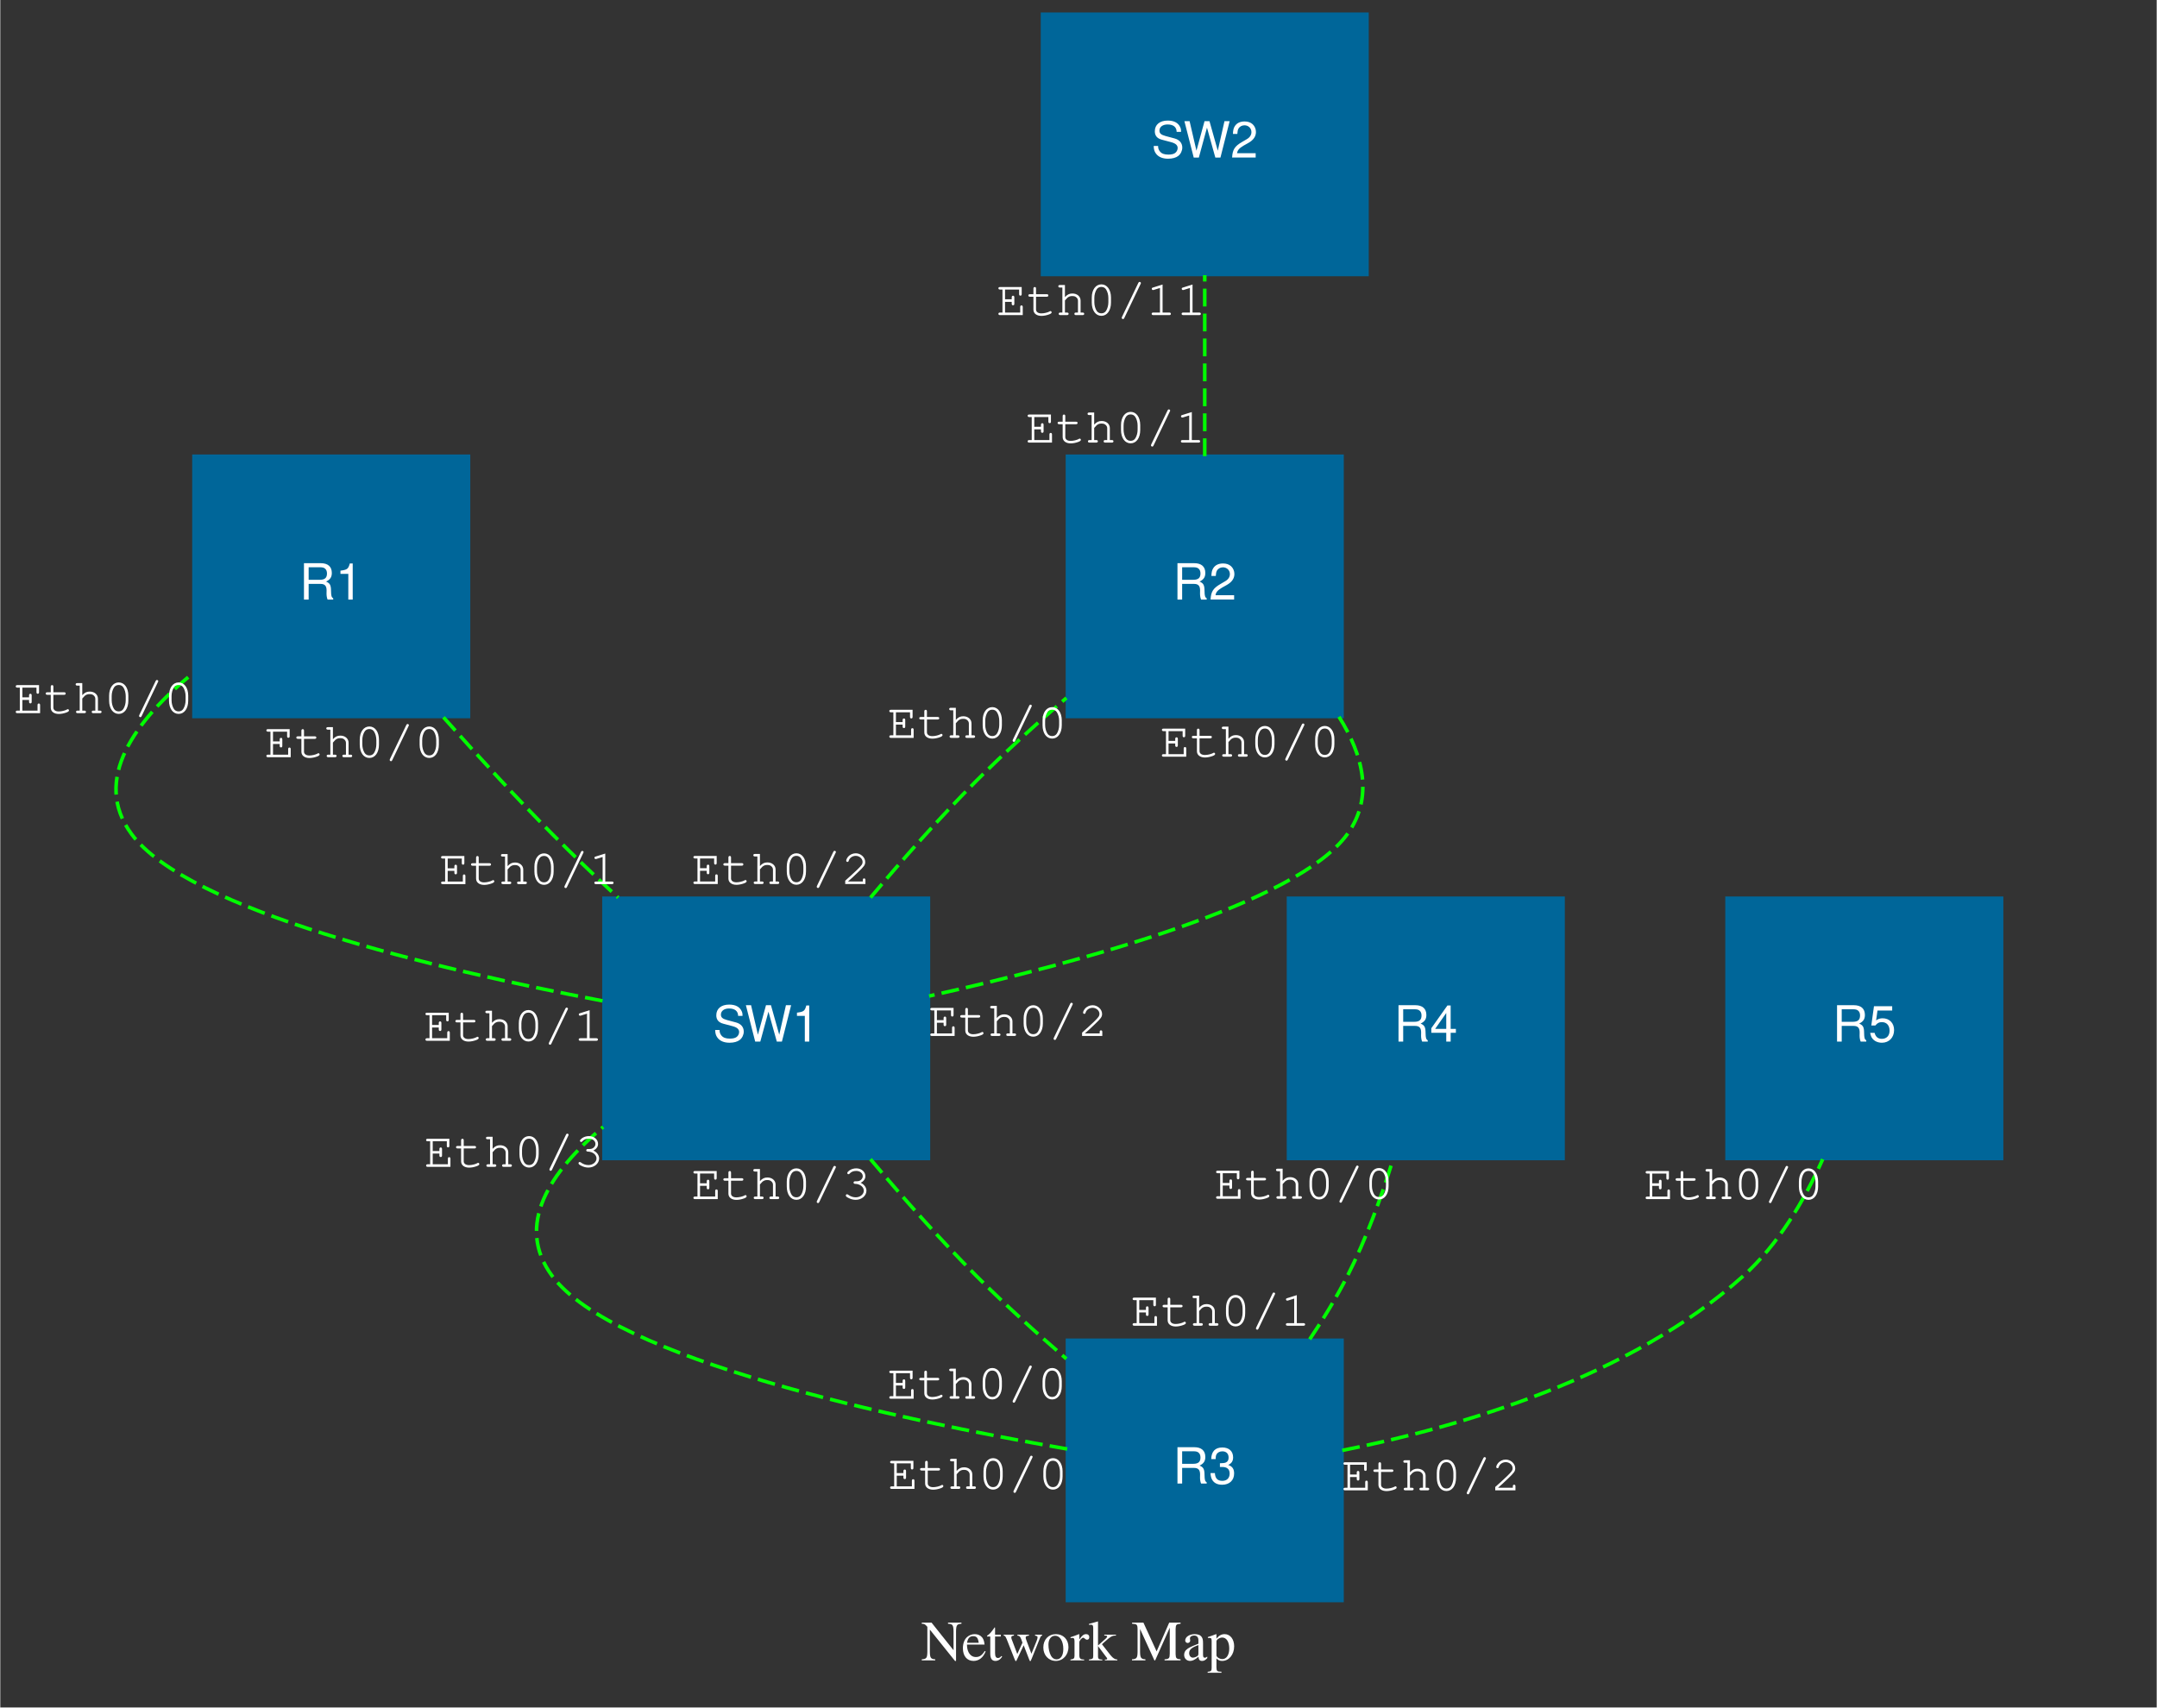
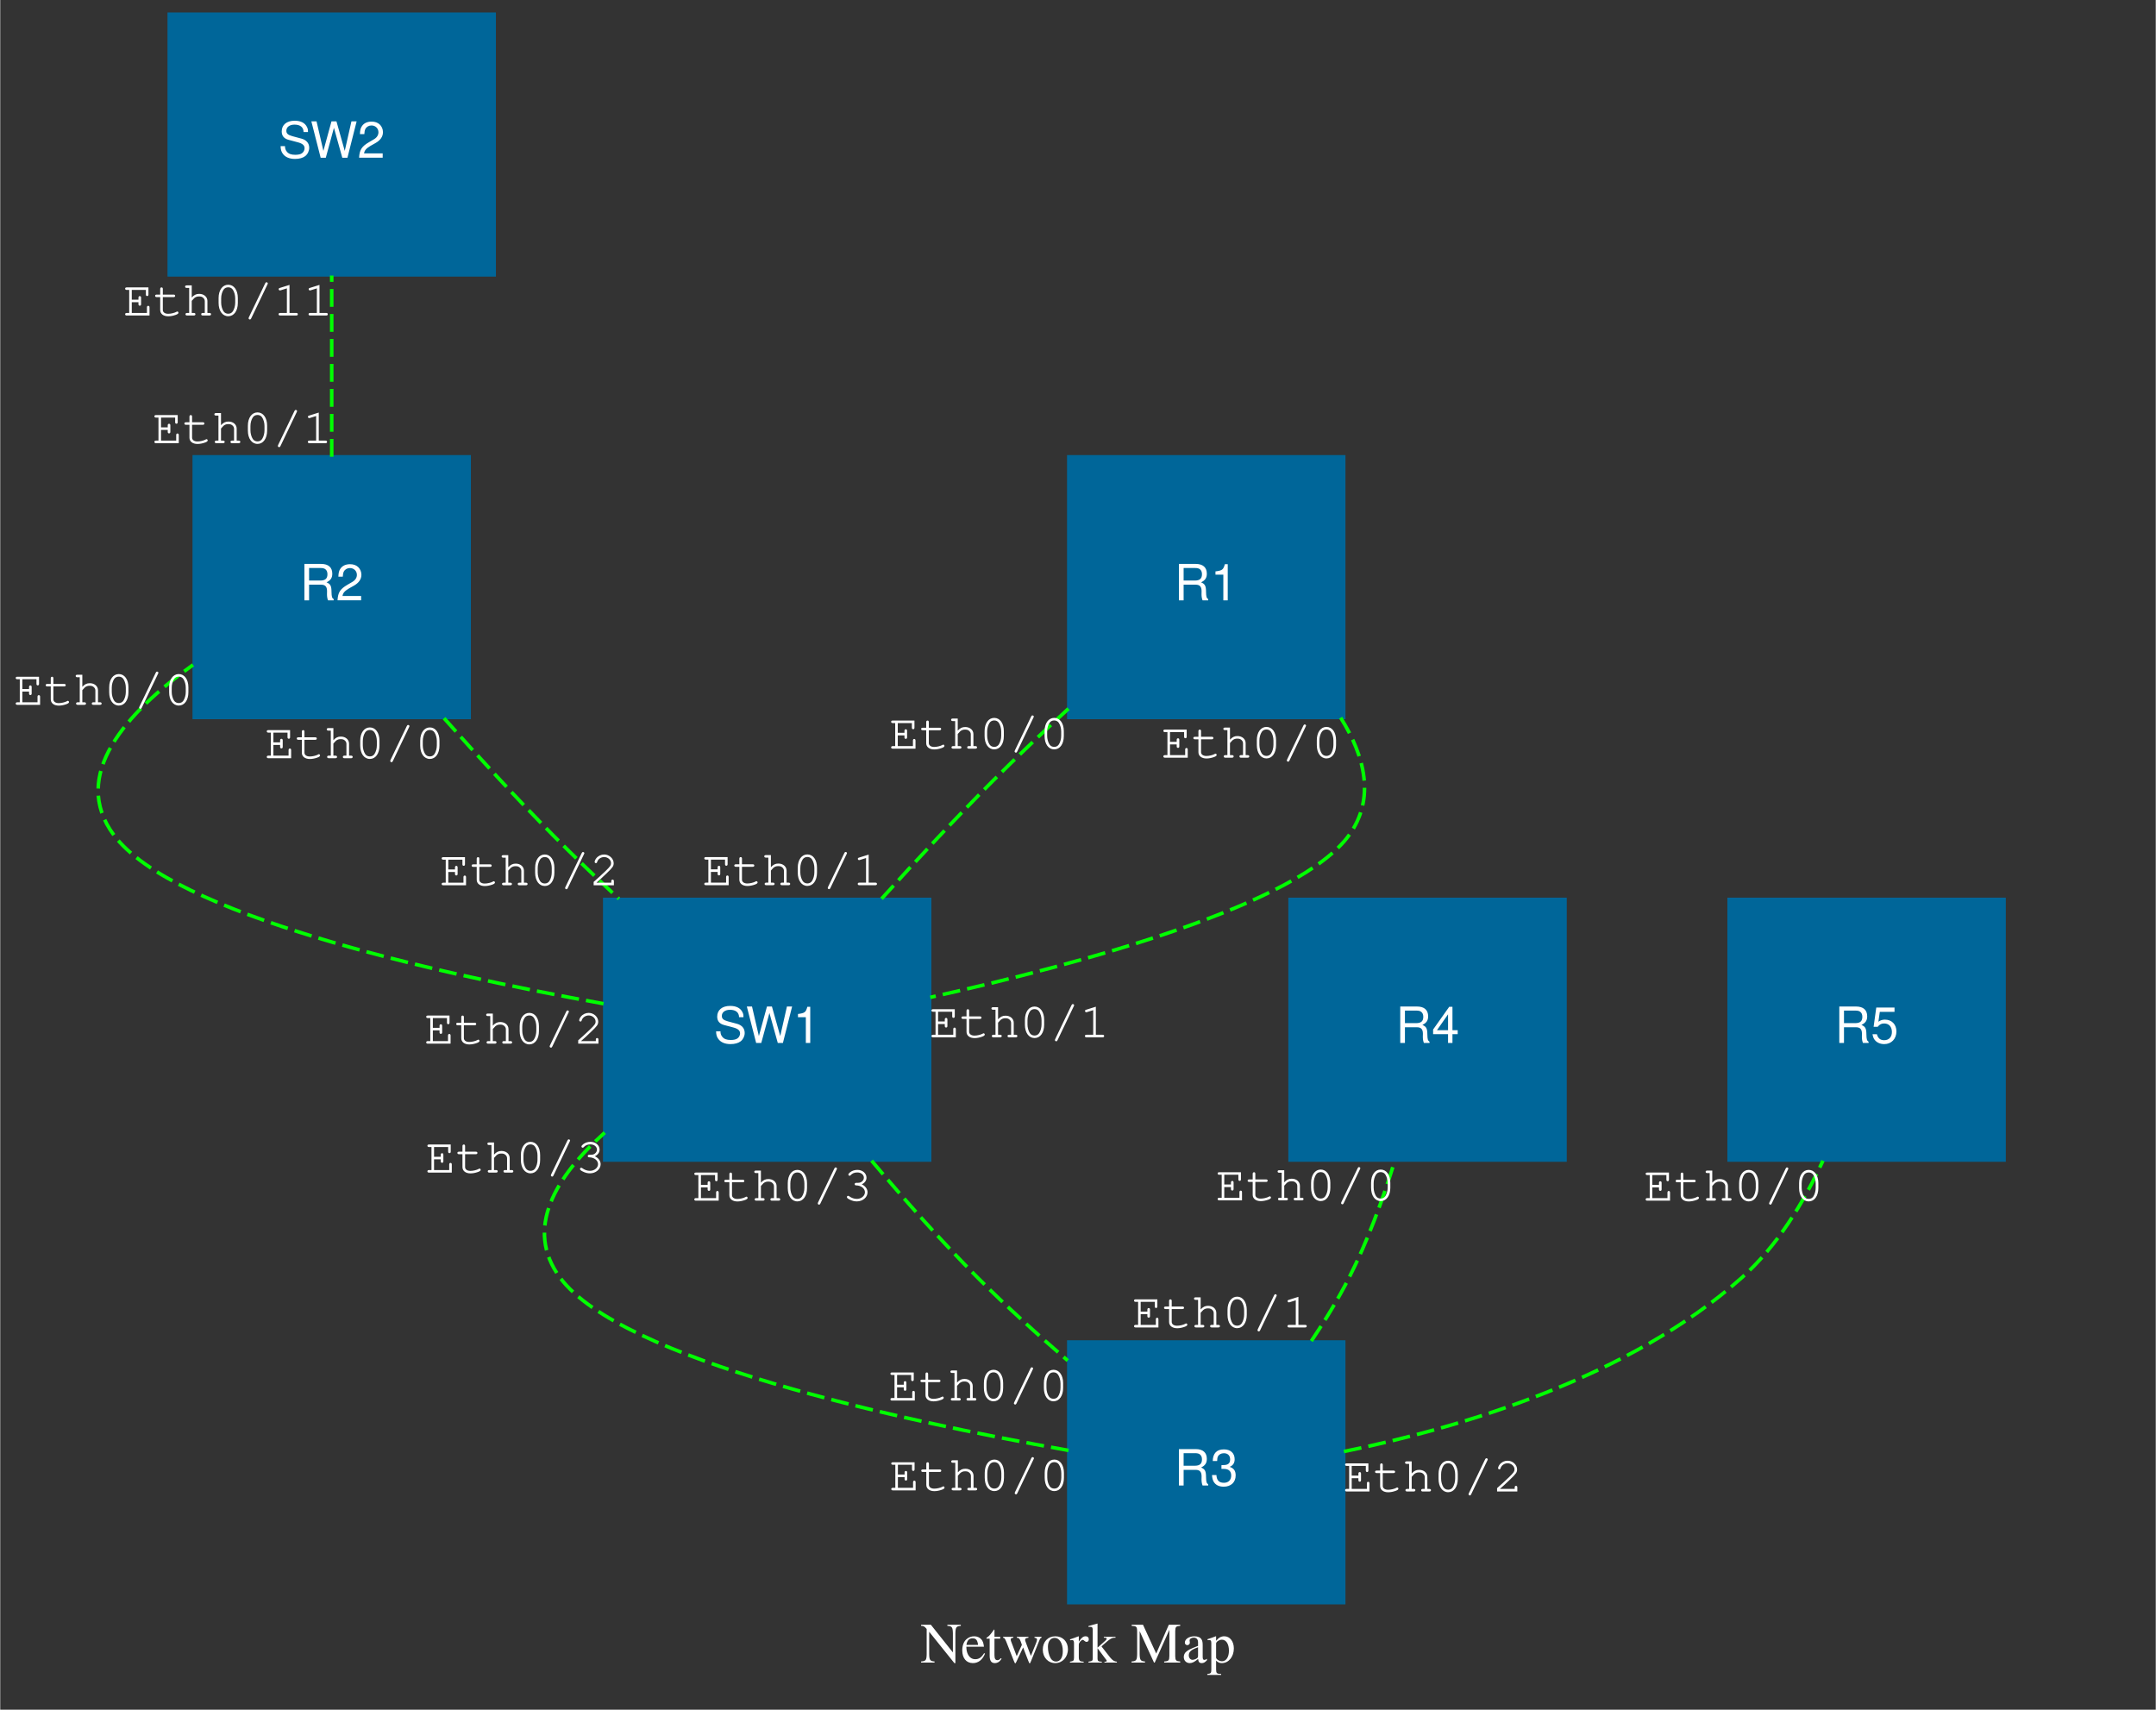
- <svg xmlns="http://www.w3.org/2000/svg" width="605pt" height="479pt" viewBox="0.00 0.00 604.82 479.00">
+ <svg xmlns="http://www.w3.org/2000/svg" width="604pt" height="479pt" viewBox="0.00 0.00 603.85 479.00">
  <g id="graph0" class="graph" transform="scale(1 1) rotate(0) translate(4 475)">
-     <polygon fill="#333333" stroke="transparent" points="-4,4 -4,-475 600.817,-475 600.817,4 -4,4" />
-     <text text-anchor="middle" x="298.409" y="-9.2" font-family="Times,serif" font-size="16.00" fill="#ffffff">Network Map</text>
+     <polygon fill="#333333" stroke="transparent" points="-4,4 -4,-475 599.851,-475 599.851,4 -4,4" />
+     <text text-anchor="middle" x="297.926" y="-9.2" font-family="Times,serif" font-size="16.00" fill="#ffffff">Network Map</text>
    <g id="node1" class="node">
-       <polygon fill="#006699" stroke="#006699" points="434.317,-223 357.317,-223 357.317,-150 434.317,-150 434.317,-223" />
-       <text text-anchor="middle" x="395.817" y="-182.8" font-family="Helvetica,sans-Serif" font-size="14.00" fill="#ffffff">R4</text>
+       <polygon fill="#006699" stroke="#006699" points="372.351,-99 295.351,-99 295.351,-26 372.351,-26 372.351,-99" />
+       <text text-anchor="middle" x="333.851" y="-58.8" font-family="Helvetica,sans-Serif" font-size="14.00" fill="#ffffff">R3</text>
+     </g>
+     <g id="node5" class="node">
+       <polygon fill="#006699" stroke="#006699" points="256.351,-223 165.351,-223 165.351,-150 256.351,-150 256.351,-223" />
+       <text text-anchor="middle" x="210.851" y="-182.8" font-family="Helvetica,sans-Serif" font-size="14.00" fill="#ffffff">SW1</text>
+     </g>
+     <g id="edge7" class="edge">
+       <path fill="none" stroke="#00ff00" stroke-dasharray="5,2" d="M295.279,-68.64C247.38,-77.142 169.883,-94.085 152.851,-117 142.633,-130.749 151.631,-145.389 165.334,-157.669" />
+       <text text-anchor="middle" x="202.851" y="-120.8" font-family="Courier,monospace" font-size="14.00" fill="#ffffff">            </text>
+       <text text-anchor="middle" x="140.334" y="-146.469" font-family="Courier,monospace" font-size="14.00" fill="#ffffff">Eth0/3</text>
+       <text text-anchor="middle" x="270.279" y="-57.44" font-family="Courier,monospace" font-size="14.00" fill="#ffffff">Eth0/0</text>
+     </g>
+     <g id="node6" class="node">
+       <polygon fill="#006699" stroke="#006699" points="434.351,-223 357.351,-223 357.351,-150 434.351,-150 434.351,-223" />
+       <text text-anchor="middle" x="395.851" y="-182.8" font-family="Helvetica,sans-Serif" font-size="14.00" fill="#ffffff">R4</text>
+     </g>
+     <g id="edge8" class="edge">
+       <path fill="none" stroke="#00ff00" stroke-dasharray="5,2" d="M363.295,-99.284C367.159,-105.024 370.822,-111.035 373.851,-117 379.066,-127.269 383.353,-139.019 386.713,-149.9" />
+       <text text-anchor="middle" x="429.851" y="-120.8" font-family="Courier,monospace" font-size="14.00" fill="#ffffff">            </text>
+       <text text-anchor="middle" x="361.713" y="-138.7" font-family="Courier,monospace" font-size="14.00" fill="#ffffff">Eth0/0</text>
+       <text text-anchor="middle" x="338.295" y="-103.084" font-family="Courier,monospace" font-size="14.00" fill="#ffffff">Eth0/1</text>
+     </g>
+     <g id="node7" class="node">
+       <polygon fill="#006699" stroke="#006699" points="557.351,-223 480.351,-223 480.351,-150 557.351,-150 557.351,-223" />
+       <text text-anchor="middle" x="518.851" y="-182.8" font-family="Helvetica,sans-Serif" font-size="14.00" fill="#ffffff">R5</text>
+     </g>
+     <g id="edge9" class="edge">
+       <path fill="none" stroke="#00ff00" stroke-dasharray="5,2" d="M372.416,-68.326C405.39,-75.06 452.367,-89.028 483.851,-117 493.749,-125.793 501.198,-138.039 506.622,-149.805" />
+       <text text-anchor="middle" x="545.851" y="-120.8" font-family="Courier,monospace" font-size="14.00" fill="#ffffff">            </text>
+       <text text-anchor="middle" x="481.622" y="-138.606" font-family="Courier,monospace" font-size="14.00" fill="#ffffff">Eth0/0</text>
+       <text text-anchor="middle" x="397.416" y="-57.126" font-family="Courier,monospace" font-size="14.00" fill="#ffffff">Eth0/2</text>
    </g>
    <g id="node2" class="node">
-       <polygon fill="#006699" stroke="#006699" points="256.317,-223 165.317,-223 165.317,-150 256.317,-150 256.317,-223" />
-       <text text-anchor="middle" x="210.817" y="-182.8" font-family="Helvetica,sans-Serif" font-size="14.00" fill="#ffffff">SW1</text>
+       <polygon fill="#006699" stroke="#006699" points="134.351,-471 43.351,-471 43.351,-398 134.351,-398 134.351,-471" />
+       <text text-anchor="middle" x="88.851" y="-430.8" font-family="Helvetica,sans-Serif" font-size="14.00" fill="#ffffff">SW2</text>
    </g>
    <g id="node3" class="node">
-       <polygon fill="#006699" stroke="#006699" points="127.317,-347 50.317,-347 50.317,-274 127.317,-274 127.317,-347" />
-       <text text-anchor="middle" x="88.817" y="-306.8" font-family="Helvetica,sans-Serif" font-size="14.00" fill="#ffffff">R1</text>
+       <polygon fill="#006699" stroke="#006699" points="127.351,-347 50.351,-347 50.351,-274 127.351,-274 127.351,-347" />
+       <text text-anchor="middle" x="88.851" y="-306.8" font-family="Helvetica,sans-Serif" font-size="14.00" fill="#ffffff">R2</text>
    </g>
-     <g id="edge7" class="edge">
-       <path fill="none" stroke="#00ff00" stroke-dasharray="5,2" d="M164.912,-194.22C117.614,-203.219 48.625,-219.628 32.817,-241 21.483,-256.323 33.968,-272.966 50,-286.123" />
-       <text text-anchor="middle" x="82.817" y="-244.8" font-family="Courier,monospace" font-size="14.00" fill="#ffffff">            </text>
-       <text text-anchor="middle" x="25" y="-274.923" font-family="Courier,monospace" font-size="14.00" fill="#ffffff">Eth0/0</text>
-       <text text-anchor="middle" x="139.912" y="-183.019" font-family="Courier,monospace" font-size="14.00" fill="#ffffff">Eth0/1</text>
+     <g id="edge6" class="edge">
+       <path fill="none" stroke="#00ff00" stroke-dasharray="5,2" d="M88.851,-347.033C88.851,-363.036 88.851,-381.778 88.851,-397.799" />
+       <text text-anchor="middle" x="138.851" y="-368.8" font-family="Courier,monospace" font-size="14.00" fill="#ffffff">            </text>
+       <text text-anchor="middle" x="59.851" y="-386.599" font-family="Courier,monospace" font-size="14.00" fill="#ffffff">Eth0/11</text>
+       <text text-anchor="middle" x="63.851" y="-350.833" font-family="Courier,monospace" font-size="14.00" fill="#ffffff">Eth0/1</text>
+     </g>
+     <g id="edge5" class="edge">
+       <path fill="none" stroke="#00ff00" stroke-dasharray="5,2" d="M120.329,-273.768C129.904,-262.995 140.608,-251.336 150.851,-241 156.696,-235.103 163.034,-229.029 169.326,-223.173" />
+       <text text-anchor="middle" x="200.851" y="-244.8" font-family="Courier,monospace" font-size="14.00" fill="#ffffff">            </text>
+       <text text-anchor="middle" x="144.326" y="-226.973" font-family="Courier,monospace" font-size="14.00" fill="#ffffff">Eth0/2</text>
+       <text text-anchor="middle" x="95.329" y="-262.568" font-family="Courier,monospace" font-size="14.00" fill="#ffffff">Eth0/0</text>
    </g>
    <g id="node4" class="node">
-       <polygon fill="#006699" stroke="#006699" points="372.317,-347 295.317,-347 295.317,-274 372.317,-274 372.317,-347" />
-       <text text-anchor="middle" x="333.817" y="-306.8" font-family="Helvetica,sans-Serif" font-size="14.00" fill="#ffffff">R2</text>
+       <polygon fill="#006699" stroke="#006699" points="372.351,-347 295.351,-347 295.351,-274 372.351,-274 372.351,-347" />
+       <text text-anchor="middle" x="333.851" y="-306.8" font-family="Helvetica,sans-Serif" font-size="14.00" fill="#ffffff">R1</text>
    </g>
-     <g id="edge8" class="edge">
-       <path fill="none" stroke="#00ff00" stroke-dasharray="5,2" d="M240.069,-223.196C249.244,-234.08 259.641,-245.808 269.817,-256 277.654,-263.849 286.478,-271.841 295.013,-279.199" />
-       <text text-anchor="middle" x="319.817" y="-244.8" font-family="Courier,monospace" font-size="14.00" fill="#ffffff">            </text>
-       <text text-anchor="middle" x="270.013" y="-267.999" font-family="Courier,monospace" font-size="14.00" fill="#ffffff">Eth0/0</text>
-       <text text-anchor="middle" x="215.069" y="-226.995" font-family="Courier,monospace" font-size="14.00" fill="#ffffff">Eth0/2</text>
+     <g id="edge4" class="edge">
+       <path fill="none" stroke="#00ff00" stroke-dasharray="5,2" d="M371.508,-273.915C378.34,-263.034 381.254,-251.281 373.851,-241 359.903,-221.629 299.718,-205.182 256.541,-195.572" />
+       <text text-anchor="middle" x="427.851" y="-244.8" font-family="Courier,monospace" font-size="14.00" fill="#ffffff">            </text>
+       <text text-anchor="middle" x="281.541" y="-184.372" font-family="Courier,monospace" font-size="14.00" fill="#ffffff">Eth0/1</text>
+       <text text-anchor="middle" x="346.508" y="-262.715" font-family="Courier,monospace" font-size="14.00" fill="#ffffff">Eth0/0</text>
    </g>
-     <g id="node7" class="node">
-       <polygon fill="#006699" stroke="#006699" points="372.317,-99 295.317,-99 295.317,-26 372.317,-26 372.317,-99" />
-       <text text-anchor="middle" x="333.817" y="-58.8" font-family="Helvetica,sans-Serif" font-size="14.00" fill="#ffffff">R3</text>
+     <g id="edge3" class="edge">
+       <path fill="none" stroke="#00ff00" stroke-dasharray="5,2" d="M240.103,-149.804C249.278,-138.92 259.675,-127.192 269.851,-117 277.688,-109.151 286.512,-101.159 295.047,-93.801" />
+       <text text-anchor="middle" x="319.851" y="-120.8" font-family="Courier,monospace" font-size="14.00" fill="#ffffff">            </text>
+       <text text-anchor="middle" x="270.047" y="-82.601" font-family="Courier,monospace" font-size="14.00" fill="#ffffff">Eth0/0</text>
+       <text text-anchor="middle" x="215.103" y="-138.605" font-family="Courier,monospace" font-size="14.00" fill="#ffffff">Eth0/3</text>
    </g>
-     <g id="edge9" class="edge">
-       <path fill="none" stroke="#00ff00" stroke-dasharray="5,2" d="M240.069,-149.804C249.244,-138.92 259.641,-127.192 269.817,-117 277.654,-109.151 286.478,-101.159 295.013,-93.801" />
-       <text text-anchor="middle" x="319.817" y="-120.8" font-family="Courier,monospace" font-size="14.00" fill="#ffffff">            </text>
-       <text text-anchor="middle" x="270.013" y="-82.601" font-family="Courier,monospace" font-size="14.00" fill="#ffffff">Eth0/0</text>
-       <text text-anchor="middle" x="215.069" y="-138.605" font-family="Courier,monospace" font-size="14.00" fill="#ffffff">Eth0/3</text>
+     <g id="edge2" class="edge">
+       <path fill="none" stroke="#00ff00" stroke-dasharray="5,2" d="M164.999,-193.793C116.362,-202.575 44.298,-218.942 27.851,-241 15.376,-257.732 31.302,-275.393 50,-288.724" />
+       <text text-anchor="middle" x="77.851" y="-244.8" font-family="Courier,monospace" font-size="14.00" fill="#ffffff">            </text>
+       <text text-anchor="middle" x="25" y="-277.524" font-family="Courier,monospace" font-size="14.00" fill="#ffffff">Eth0/0</text>
+       <text text-anchor="middle" x="139.999" y="-182.593" font-family="Courier,monospace" font-size="14.00" fill="#ffffff">Eth0/2</text>
    </g>
    <g id="edge1" class="edge">
-       <path fill="none" stroke="#00ff00" stroke-dasharray="5,2" d="M120.295,-273.768C129.869,-262.995 140.573,-251.336 150.817,-241 156.662,-235.103 162.999,-229.029 169.292,-223.173" />
-       <text text-anchor="middle" x="200.817" y="-244.8" font-family="Courier,monospace" font-size="14.00" fill="#ffffff">            </text>
-       <text text-anchor="middle" x="144.292" y="-226.973" font-family="Courier,monospace" font-size="14.00" fill="#ffffff">Eth0/1</text>
-       <text text-anchor="middle" x="95.295" y="-262.568" font-family="Courier,monospace" font-size="14.00" fill="#ffffff">Eth0/0</text>
-     </g>
-     <g id="edge2" class="edge">
-       <path fill="none" stroke="#00ff00" stroke-dasharray="5,2" d="M371.473,-273.915C378.306,-263.034 381.22,-251.281 373.817,-241 359.869,-221.629 299.684,-205.182 256.507,-195.572" />
-       <text text-anchor="middle" x="428.817" y="-244.8" font-family="Courier,monospace" font-size="14.00" fill="#ffffff">            </text>
-       <text text-anchor="middle" x="281.507" y="-184.372" font-family="Courier,monospace" font-size="14.00" fill="#ffffff">Eth0/2</text>
-       <text text-anchor="middle" x="346.473" y="-262.715" font-family="Courier,monospace" font-size="14.00" fill="#ffffff">Eth0/0</text>
-     </g>
-     <g id="node5" class="node">
-       <polygon fill="#006699" stroke="#006699" points="379.317,-471 288.317,-471 288.317,-398 379.317,-398 379.317,-471" />
-       <text text-anchor="middle" x="333.817" y="-430.8" font-family="Helvetica,sans-Serif" font-size="14.00" fill="#ffffff">SW2</text>
-     </g>
-     <g id="edge3" class="edge">
-       <path fill="none" stroke="#00ff00" stroke-dasharray="5,2" d="M333.817,-347.033C333.817,-363.036 333.817,-381.778 333.817,-397.799" />
-       <text text-anchor="middle" x="383.817" y="-368.8" font-family="Courier,monospace" font-size="14.00" fill="#ffffff">            </text>
-       <text text-anchor="middle" x="304.817" y="-386.599" font-family="Courier,monospace" font-size="14.00" fill="#ffffff">Eth0/11</text>
-       <text text-anchor="middle" x="308.817" y="-350.833" font-family="Courier,monospace" font-size="14.00" fill="#ffffff">Eth0/1</text>
-     </g>
-     <g id="node6" class="node">
-       <polygon fill="#006699" stroke="#006699" points="557.317,-223 480.317,-223 480.317,-150 557.317,-150 557.317,-223" />
-       <text text-anchor="middle" x="518.817" y="-182.8" font-family="Helvetica,sans-Serif" font-size="14.00" fill="#ffffff">R5</text>
-     </g>
-     <g id="edge5" class="edge">
-       <path fill="none" stroke="#00ff00" stroke-dasharray="5,2" d="M363.26,-99.284C367.125,-105.024 370.788,-111.035 373.817,-117 379.032,-127.269 383.319,-139.019 386.679,-149.9" />
-       <text text-anchor="middle" x="430.817" y="-120.8" font-family="Courier,monospace" font-size="14.00" fill="#ffffff">            </text>
-       <text text-anchor="middle" x="361.679" y="-138.7" font-family="Courier,monospace" font-size="14.00" fill="#ffffff">Eth0/0</text>
-       <text text-anchor="middle" x="338.26" y="-103.084" font-family="Courier,monospace" font-size="14.00" fill="#ffffff">Eth0/1</text>
-     </g>
-     <g id="edge4" class="edge">
-       <path fill="none" stroke="#00ff00" stroke-dasharray="5,2" d="M295.241,-68.504C246.853,-76.913 168.106,-93.812 150.817,-117 140.146,-131.313 150.296,-146.405 165.092,-158.854" />
-       <text text-anchor="middle" x="200.817" y="-120.8" font-family="Courier,monospace" font-size="14.00" fill="#ffffff">            </text>
-       <text text-anchor="middle" x="140.092" y="-147.654" font-family="Courier,monospace" font-size="14.00" fill="#ffffff">Eth0/3</text>
-       <text text-anchor="middle" x="270.241" y="-57.304" font-family="Courier,monospace" font-size="14.00" fill="#ffffff">Eth0/0</text>
-     </g>
-     <g id="edge6" class="edge">
-       <path fill="none" stroke="#00ff00" stroke-dasharray="5,2" d="M372.39,-68.106C405.649,-74.713 453.176,-88.622 484.817,-117 494.617,-125.789 501.896,-138.034 507.149,-149.801" />
-       <text text-anchor="middle" x="546.817" y="-120.8" font-family="Courier,monospace" font-size="14.00" fill="#ffffff">            </text>
-       <text text-anchor="middle" x="482.149" y="-138.601" font-family="Courier,monospace" font-size="14.00" fill="#ffffff">Eth0/0</text>
-       <text text-anchor="middle" x="397.39" y="-56.906" font-family="Courier,monospace" font-size="14.00" fill="#ffffff">Eth0/2</text>
+       <path fill="none" stroke="#00ff00" stroke-dasharray="5,2" d="M242.9,-223.19C252.631,-233.962 263.493,-245.631 273.851,-256 280.615,-262.77 288.018,-269.789 295.245,-276.446" />
+       <text text-anchor="middle" x="323.851" y="-244.8" font-family="Courier,monospace" font-size="14.00" fill="#ffffff">            </text>
+       <text text-anchor="middle" x="270.245" y="-265.246" font-family="Courier,monospace" font-size="14.00" fill="#ffffff">Eth0/0</text>
+       <text text-anchor="middle" x="217.9" y="-226.99" font-family="Courier,monospace" font-size="14.00" fill="#ffffff">Eth0/1</text>
    </g>
  </g>
</svg>
